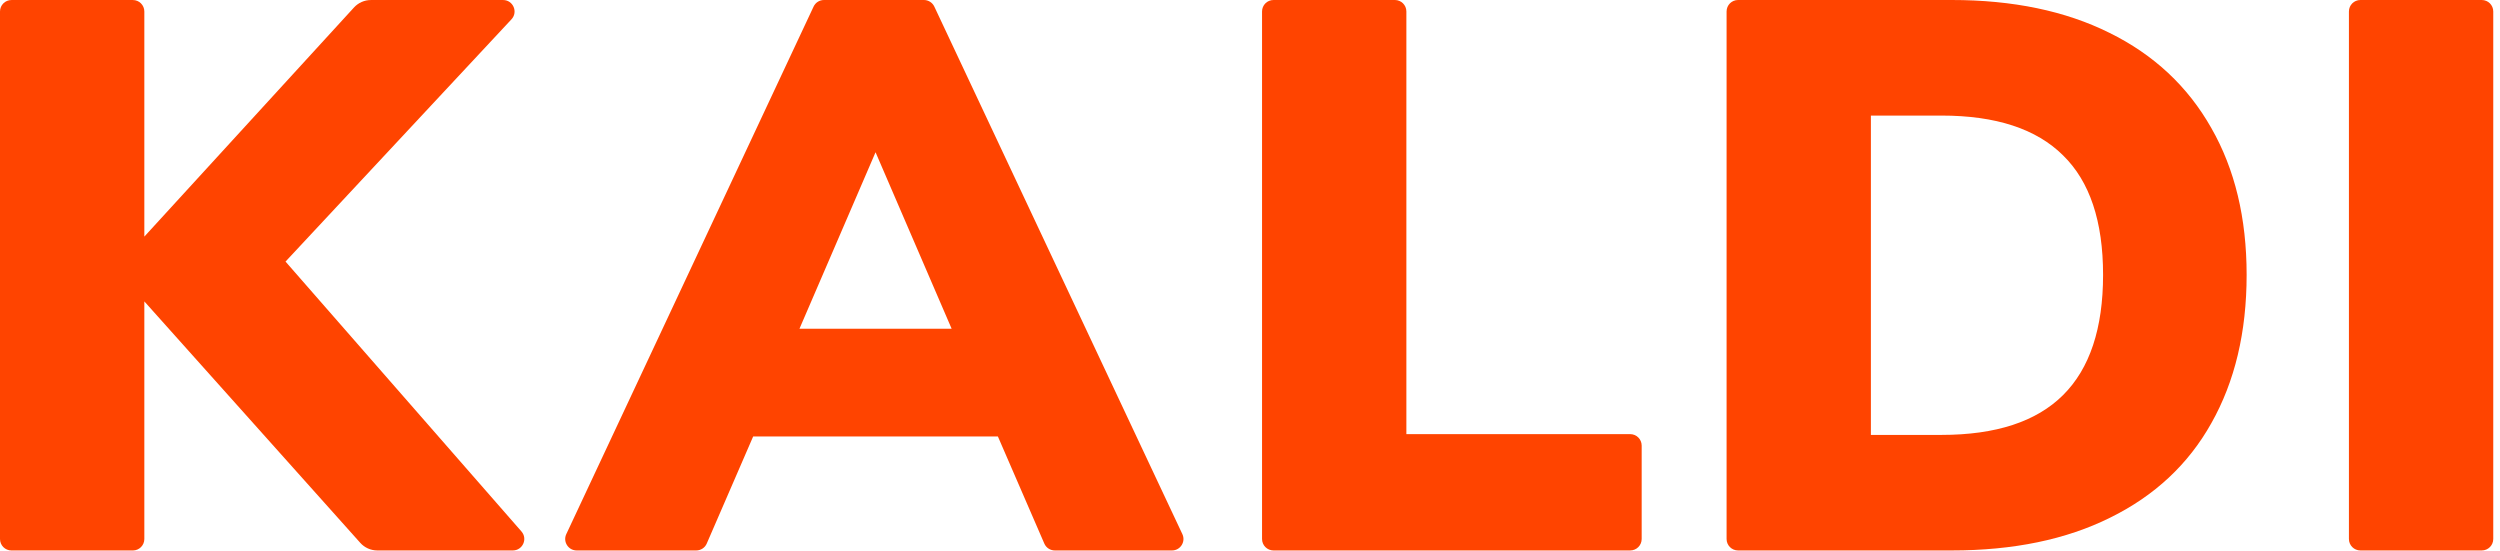
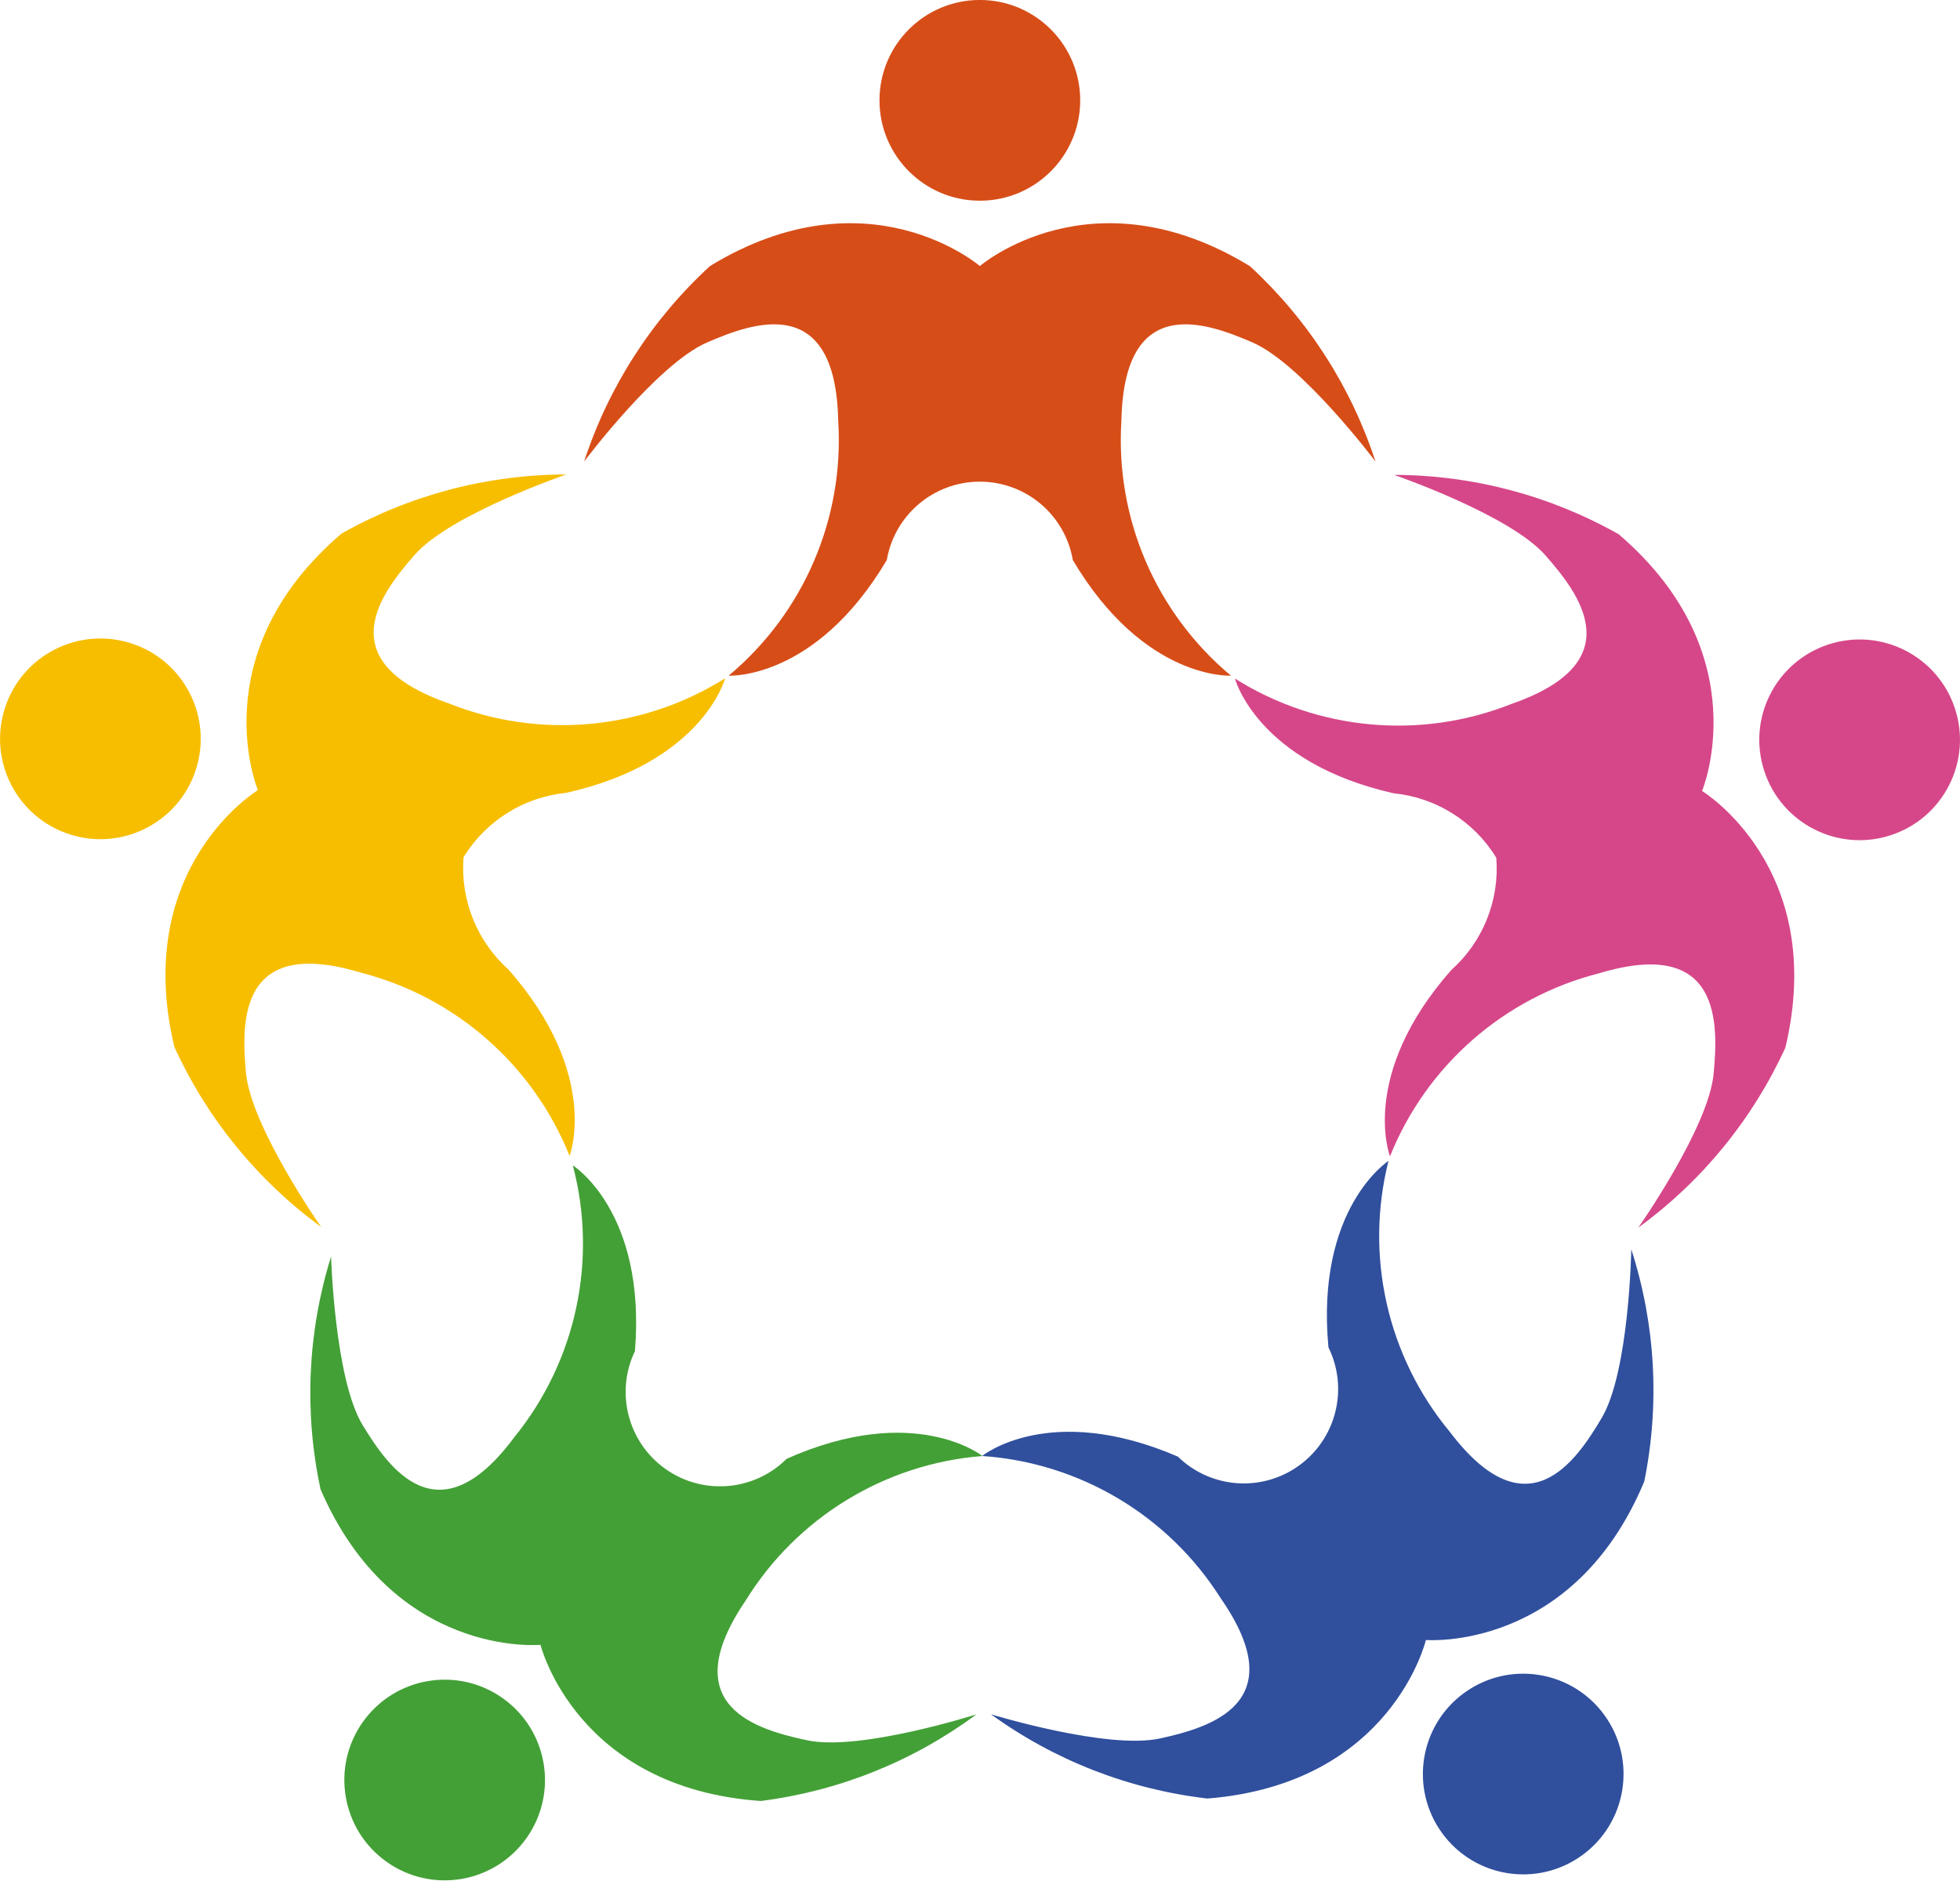
- <svg xmlns="http://www.w3.org/2000/svg" xmlns:xlink="http://www.w3.org/1999/xlink" viewBox="0 0 109 24">
-   <g transform="translate(-1470)">
-     <g style="mix-blend-mode:normal" transform="translate(1470)" fill="#f40">
-       <use xlink:href="#b" style="mix-blend-mode:normal" />
-       <use xlink:href="#c" style="mix-blend-mode:normal" />
-       <use xlink:href="#d" style="mix-blend-mode:normal" />
-       <use xlink:href="#e" style="mix-blend-mode:normal" />
-       <use xlink:href="#f" style="mix-blend-mode:normal" />
-     </g>
+ <svg xmlns="http://www.w3.org/2000/svg" width="56.069" height="53.785" viewBox="0 0 56.069 53.785">
+   <g id="Group_7" data-name="Group 7" transform="translate(-691.048 -131.305)">
+     <path id="Path_2" data-name="Path 2" d="M716.207,134.176a2.871,2.871,0,1,1,2.871,2.87A2.872,2.872,0,0,1,716.207,134.176Zm10.591,4.739c-4.519-2.757-7.72,0-7.72,0s-3.2-2.757-7.72,0a13.121,13.121,0,0,0-3.6,5.591s2.1-2.8,3.523-3.408c1.3-.562,3.668-1.443,3.745,2.233a8.776,8.776,0,0,1-3.133,7.3s2.479.141,4.523-3.306a2.7,2.7,0,0,1,5.322,0c2.043,3.447,4.522,3.306,4.522,3.306a8.778,8.778,0,0,1-3.132-7.3c.076-3.676,2.44-2.795,3.745-2.233,1.42.612,3.523,3.408,3.523,3.408A13.131,13.131,0,0,0,726.8,138.915Z" fill="#d74d18" />
+     <path id="Path_3" data-name="Path 3" d="M743.36,149.737a2.87,2.87,0,1,1-1.844,3.616A2.869,2.869,0,0,1,743.36,149.737Zm-1.239,11.536c1.228-5.149-2.383-7.343-2.383-7.343s1.634-3.9-2.383-7.342a13.12,13.12,0,0,0-6.429-1.7s3.309,1.137,4.329,2.3c.938,1.067,2.505,3.044-.968,4.252a8.778,8.778,0,0,1-7.912-.726s.632,2.4,4.54,3.282a3.893,3.893,0,0,1,2.937,1.844,3.894,3.894,0,0,1-1.293,3.217c-2.648,3.008-1.748,5.323-1.748,5.323a8.778,8.778,0,0,1,5.977-5.234c3.52-1.062,3.413,1.458,3.281,2.873-.143,1.539-2.154,4.4-2.154,4.4A13.114,13.114,0,0,0,742.121,161.273Z" fill="#d64789" />
+     <path id="Path_4" data-name="Path 4" d="M736.945,180.364a2.87,2.87,0,1,1-4.009-.637A2.869,2.869,0,0,1,736.945,180.364Zm-11.354,2.386c5.276-.424,6.247-4.535,6.247-4.535s4.211.35,6.247-4.535a13.114,13.114,0,0,0-.371-6.639s-.059,3.5-.849,4.827c-.726,1.222-2.121,3.323-4.343.393a8.78,8.78,0,0,1-1.754-7.749s-2.089,1.343-1.718,5.332a2.7,2.7,0,0,1-4.307,3.126c-3.678-1.588-5.6-.018-5.6-.018a8.781,8.781,0,0,1,6.825,4.069c2.1,3.019-.333,3.7-1.719,4.007-1.508.339-4.853-.688-4.853-.688A13.119,13.119,0,0,0,725.591,182.75Z" fill="#304f9d" />
+     <path id="Path_5" data-name="Path 5" d="M706.11,183.88a2.87,2.87,0,1,1-.68-4A2.871,2.871,0,0,1,706.11,183.88Zm-5.9-9.993c2.091,4.863,6.3,4.466,6.3,4.466s1.016,4.1,6.3,4.467a13.117,13.117,0,0,0,6.171-2.478s-3.334,1.064-4.845.742c-1.39-.3-3.827-.946-1.763-3.989a8.778,8.778,0,0,1,6.779-4.143s-1.94-1.549-5.6.08a2.7,2.7,0,0,1-4.341-3.079c.328-3.994-1.776-5.313-1.776-5.313a8.781,8.781,0,0,1-1.669,7.768c-2.189,2.954-3.608.868-4.347-.345-.8-1.321-.9-4.818-.9-4.818A13.119,13.119,0,0,0,700.214,173.887Z" fill="#43a036" />
+     <path id="Path_6" data-name="Path 6" d="M693.03,155.167a2.87,2.87,0,1,1,3.619-1.84A2.87,2.87,0,0,1,693.03,155.167Zm7.787-8.6c-4.021,3.442-2.391,7.339-2.391,7.339s-3.614,2.19-2.392,7.34a13.123,13.123,0,0,0,4.2,5.155s-2.007-2.866-2.149-4.406c-.13-1.415-.235-3.935,3.284-2.869a8.781,8.781,0,0,1,5.972,5.241s.9-2.313-1.742-5.324a3.9,3.9,0,0,1-1.29-3.219,3.893,3.893,0,0,1,2.939-1.841c3.91-.875,4.544-3.276,4.544-3.276a8.78,8.78,0,0,1-7.913.716c-3.471-1.212-1.9-3.186-.963-4.253,1.022-1.16,4.332-2.293,4.332-2.293A13.116,13.116,0,0,0,700.817,146.567Z" fill="#f7be00" />
  </g>
-   <defs>
-     <path id="b" d="M22.735 23.171c.283.323.053.829-.376.829h-5.907c-.285 0-.556-.121-.745-.333l-9.414-10.526v10.36c0 .276-.224.5-.5.5h-5.293c-.276 0-.5-.224-.5-.5v-23c0-.276.224-.5.5-.5h5.293c.276 0 .5.224.5.5v9.815l9.141-9.99c.19-.207.457-.325.738-.325h5.762c.437 0 .664.521.366.841l-9.851 10.563 10.287 11.767z" />
-     <path id="c" d="M45.991 24c-.199 0-.38-.118-.459-.301l-2.024-4.669h-10.67l-2.024 4.669c-.079.183-.259.301-.459.301h-5.212c-.366 0-.608-.381-.453-.712l10.782-23c.082-.176.259-.288.453-.288h4.358c.194 0 .37.112.453.287l10.815 23c.156.332-.086.713-.452.713h-5.108zm-11.135-9.668h6.635l-3.317-7.694-3.317 7.694z" />
-     <path id="d" d="M55.525 24c-.276 0-.5-.224-.5-.5v-23c0-.276.224-.5.5-.5h5.293c.276 0 .5.224.5.5v18.428h9.759c.276 0 .5.224.5.5v4.072c0 .276-.224.5-.5.5h-15.552z" />
-     <path id="e" d="M75.279.5c0-.276.224-.5.5-.5h9.315c2.667 0 4.959.477 6.874 1.43 1.938.953 3.42 2.338 4.446 4.153 1.026 1.793 1.539 3.926 1.539 6.4 0 2.496-.513 4.652-1.539 6.468-1.003 1.793-2.474 3.166-4.412 4.119-1.915.953-4.218 1.43-6.908 1.43h-9.315c-.276 0-.5-.224-.5-.5v-23zm9.37 18.462c2.371 0 4.138-.579 5.301-1.736 1.163-1.157 1.744-2.905 1.744-5.242 0-2.338-.581-4.074-1.744-5.209-1.163-1.157-2.93-1.736-5.301-1.736h-3.078v13.923h3.078z" />
-     <path id="f" d="M102.913 24c-.276 0-.5-.224-.5-.5v-23c0-.276.224-.5.5-.5h5.293c.276 0 .5.224.5.5v23c0 .276-.224.5-.5.5h-5.293z" />
-   </defs>
</svg>
